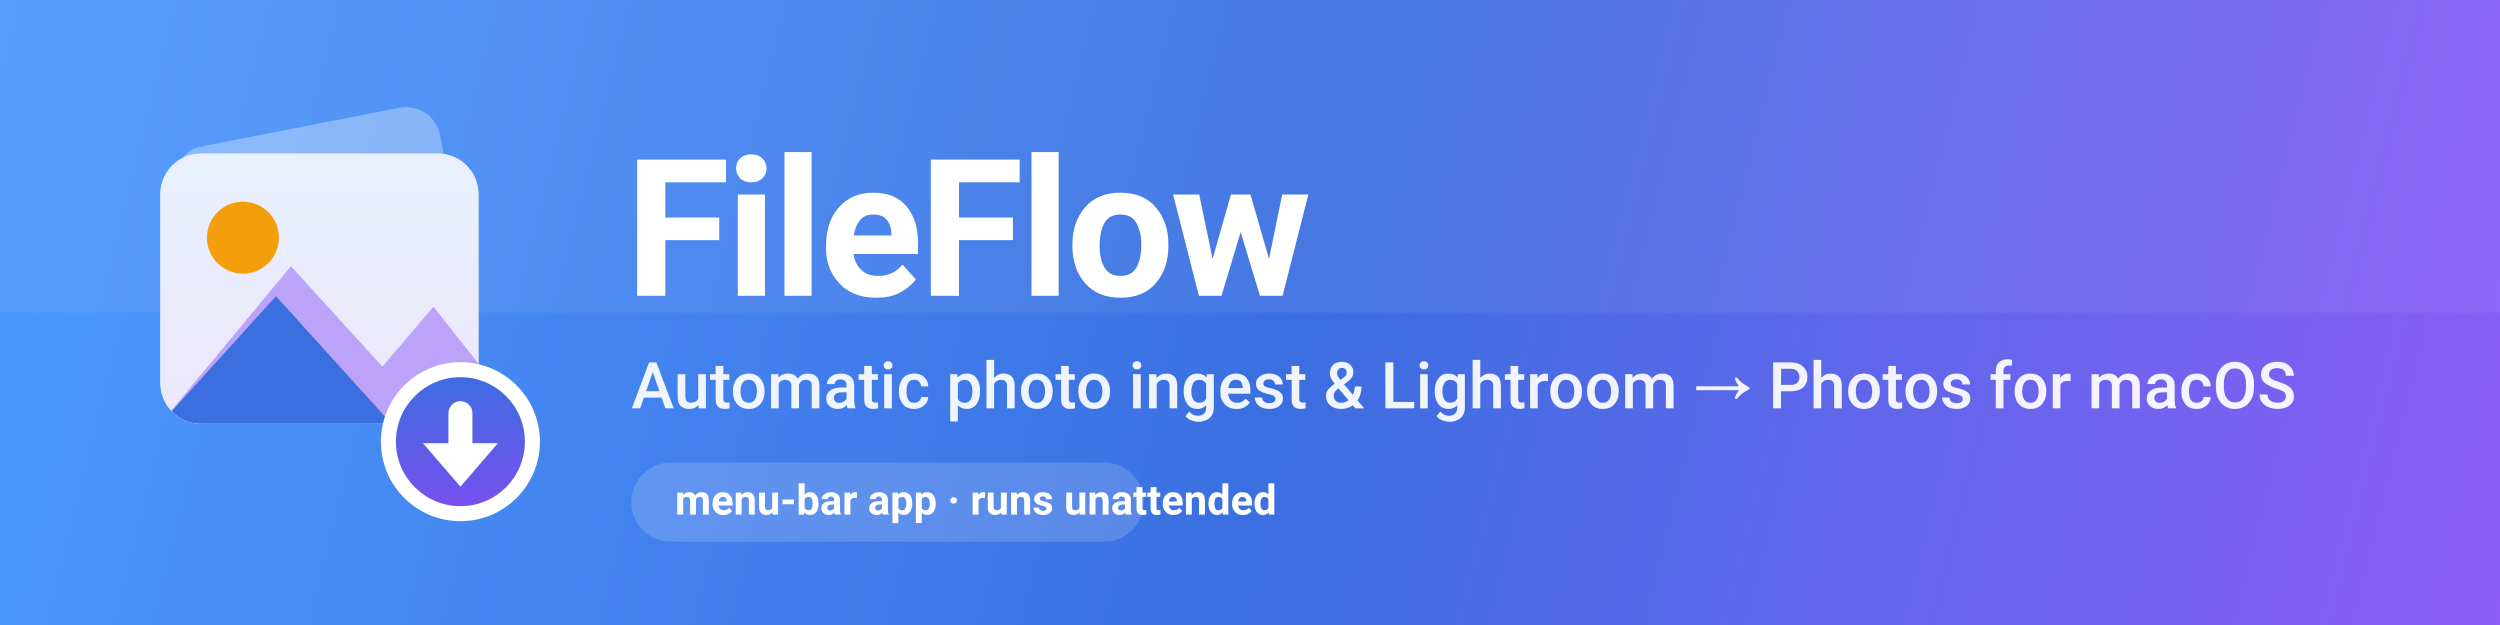
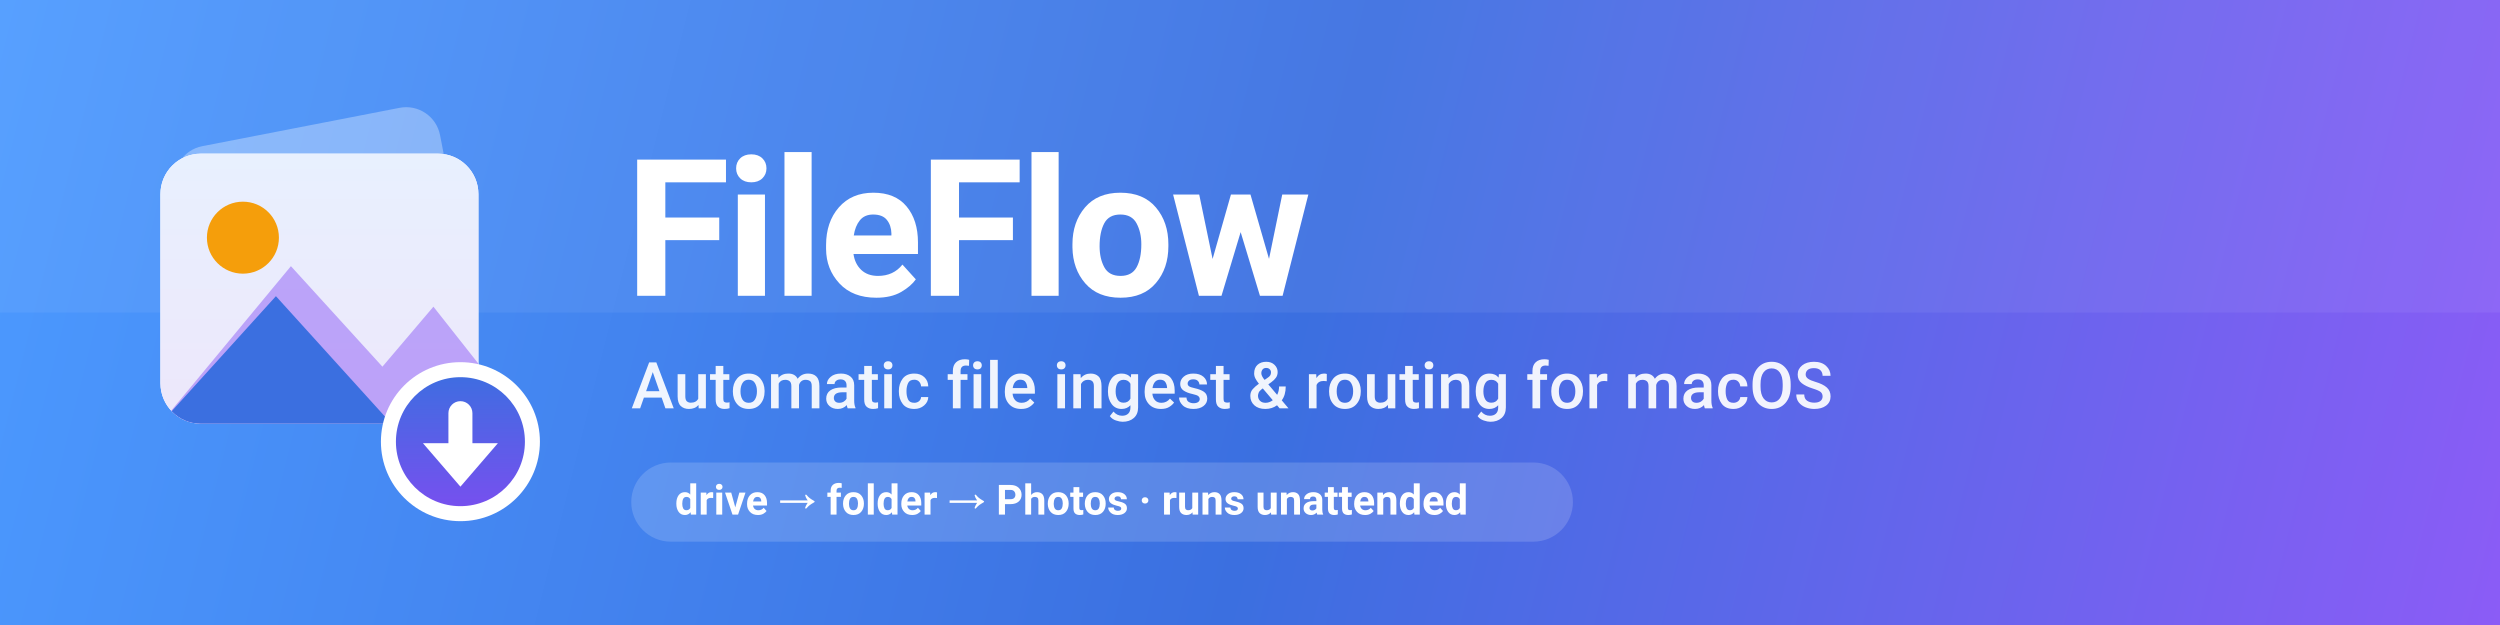
- <svg xmlns="http://www.w3.org/2000/svg" width="1200" height="300" viewBox="0 0 1200 300" fill="none" role="img" aria-label="FileFlow — automatic photo ingest and Lightroom to Photos for macOS">
+ <svg xmlns="http://www.w3.org/2000/svg" width="1200" height="300" viewBox="0 0 1200 300" fill="none" role="img" aria-label="FileFlow — automatic file ingest and routing for macOS">
  <defs>
    <linearGradient id="panel" x1="0" y1="0" x2="1200" y2="300" gradientUnits="userSpaceOnUse">
      <stop stop-color="#4C9AFF" />
      <stop offset="0.52" stop-color="#3B6FE0" />
      <stop offset="1" stop-color="#8B5CF6" />
    </linearGradient>
    <linearGradient id="i-sky" x1="512" y1="316" x2="512" y2="676" gradientUnits="userSpaceOnUse">
      <stop stop-color="#E8F0FE" />
      <stop offset="1" stop-color="#EDE7FB" />
    </linearGradient>
    <linearGradient id="i-badge" x1="700" y1="600" x2="700" y2="804" gradientUnits="userSpaceOnUse">
      <stop stop-color="#3B6FE0" />
      <stop offset="1" stop-color="#7C4DF0" />
    </linearGradient>
    <clipPath id="i-frontClip">
      <rect x="300" y="316" width="424" height="360" rx="54" />
    </clipPath>
  </defs>
  <rect width="1200" height="300" fill="url(#panel)" />
  <rect width="1200" height="150" fill="#ffffff" opacity="0.06" />
  <g transform="translate(-31 -40) scale(0.36)">
    <rect x="352" y="280" width="360" height="312" rx="46" fill="#ffffff" opacity="0.32" transform="rotate(-11 512 512)" />
    <rect x="300" y="316" width="424" height="360" rx="54" fill="#ffffff" />
    <g clip-path="url(#i-frontClip)">
      <rect x="300" y="316" width="424" height="360" fill="url(#i-sky)" />
      <circle cx="410" cy="428" r="48" fill="#F59E0B" />
      <path d="M300 676 L474 466 L596 600 L664 520 L724 596 L724 676 Z" fill="#8B5CF6" opacity="0.5" />
      <path d="M300 676 L454 506 L608 676 Z" fill="#3B6FE0" />
    </g>
    <circle cx="700" cy="700" r="106" fill="#ffffff" />
    <circle cx="700" cy="700" r="86" fill="url(#i-badge)" />
    <g fill="#ffffff">
      <rect x="684" y="646" width="32" height="74" rx="16" />
      <path d="M650 702 L700 760 L750 702 Z" />
    </g>
  </g>
  <g font-family="-apple-system, BlinkMacSystemFont, 'Segoe UI', Roboto, Helvetica, Arial, sans-serif">
    <text x="300" y="142" font-size="92" font-weight="700" fill="#ffffff" letter-spacing="-2">FileFlow</text>
-     <text x="303" y="196" font-size="31" font-weight="500" fill="#ffffff" opacity="0.92">Automatic photo ingest &amp; Lightroom → Photos for macOS</text>
-     <rect x="303" y="222" width="246" height="38" rx="19" fill="#ffffff" opacity="0.16" />
-     <text x="324" y="247" font-size="20" font-weight="600" fill="#ffffff">menu-bar app · runs unattended</text>
+     <text x="303" y="196" font-size="31" font-weight="500" fill="#ffffff" opacity="0.92">Automatic file ingest &amp; routing for macOS</text>
+     <rect x="303" y="222" width="452" height="38" rx="19" fill="#ffffff" opacity="0.16" />
+     <text x="324" y="247" font-size="20" font-weight="600" fill="#ffffff">drive → folder → Photos · runs unattended</text>
  </g>
</svg>
